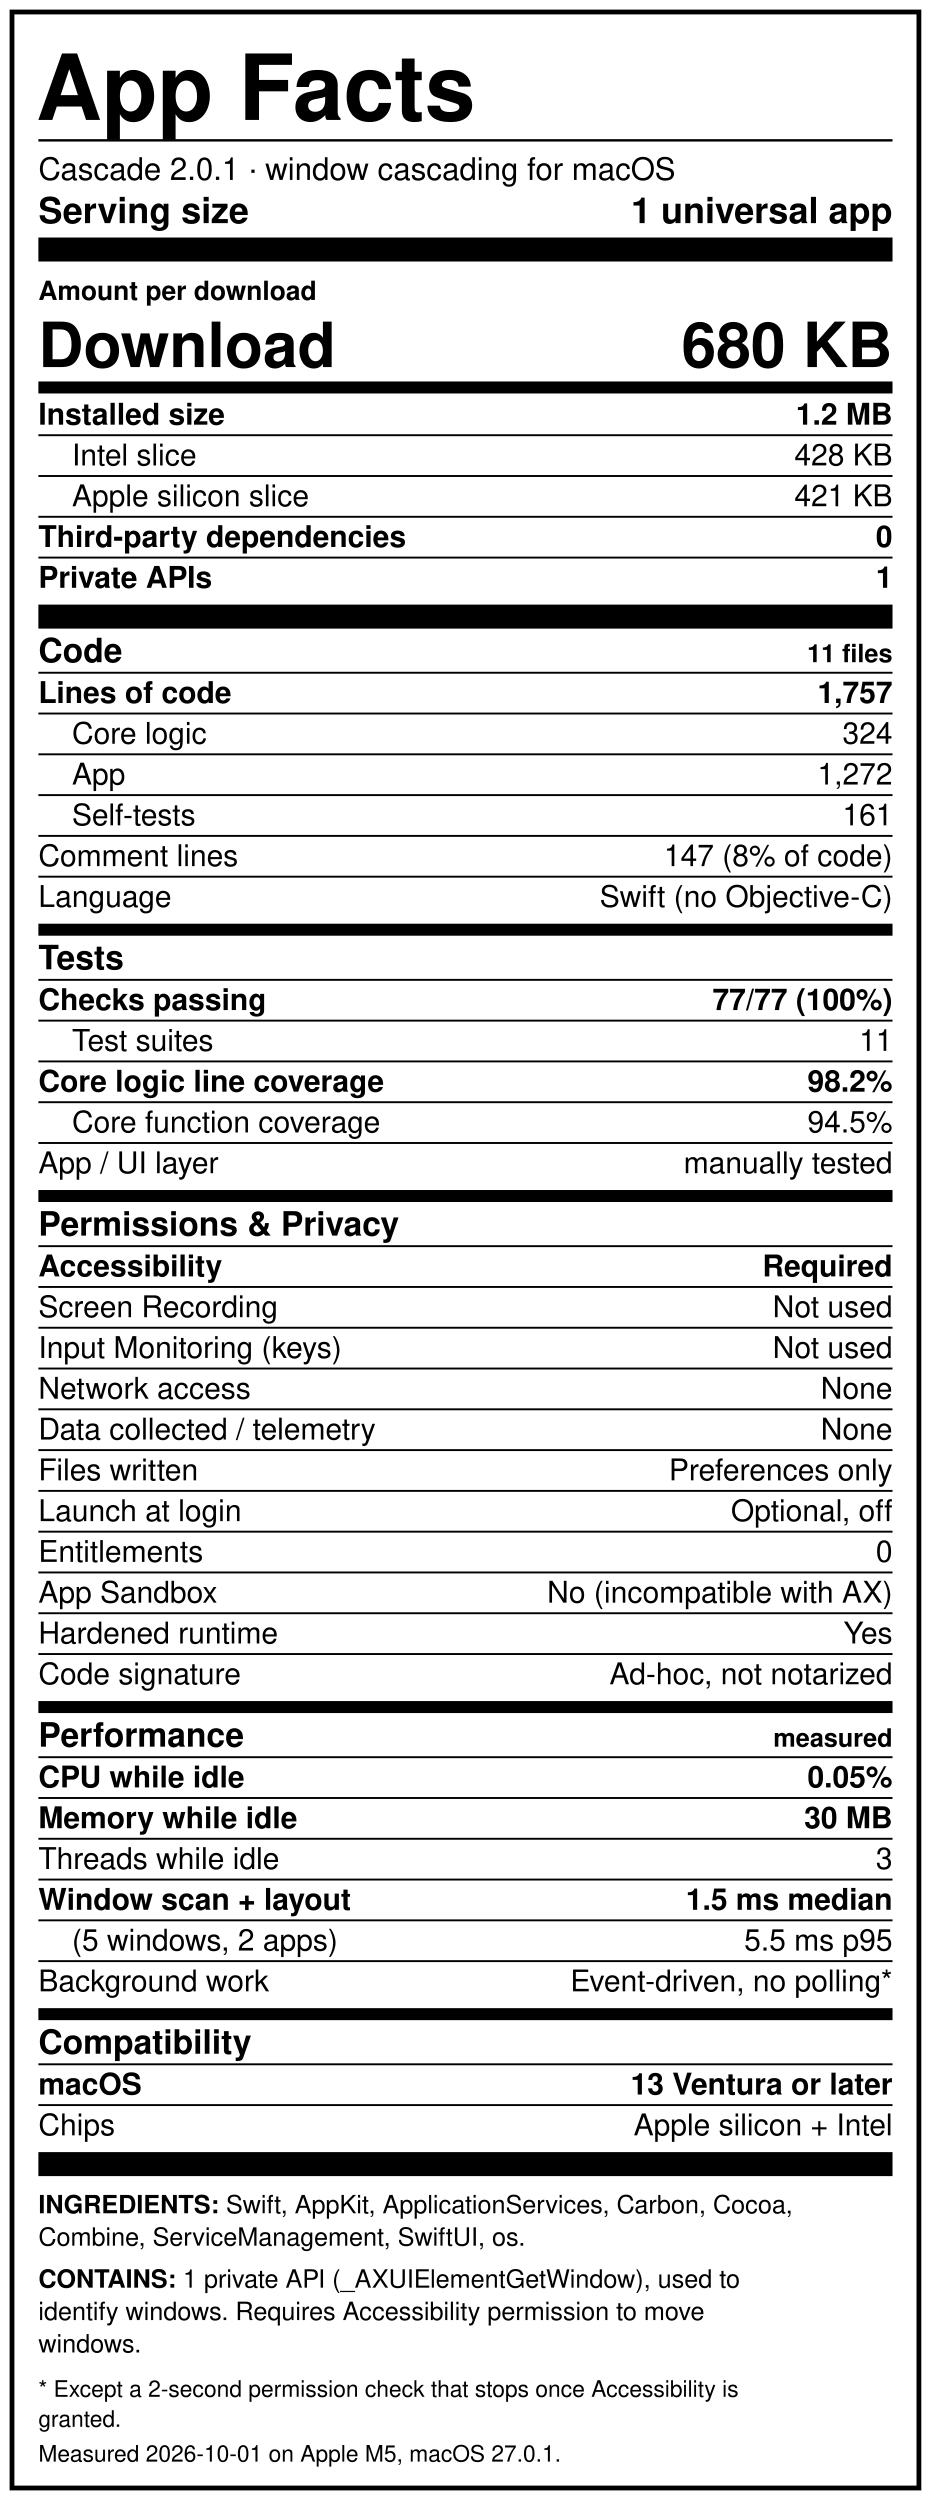
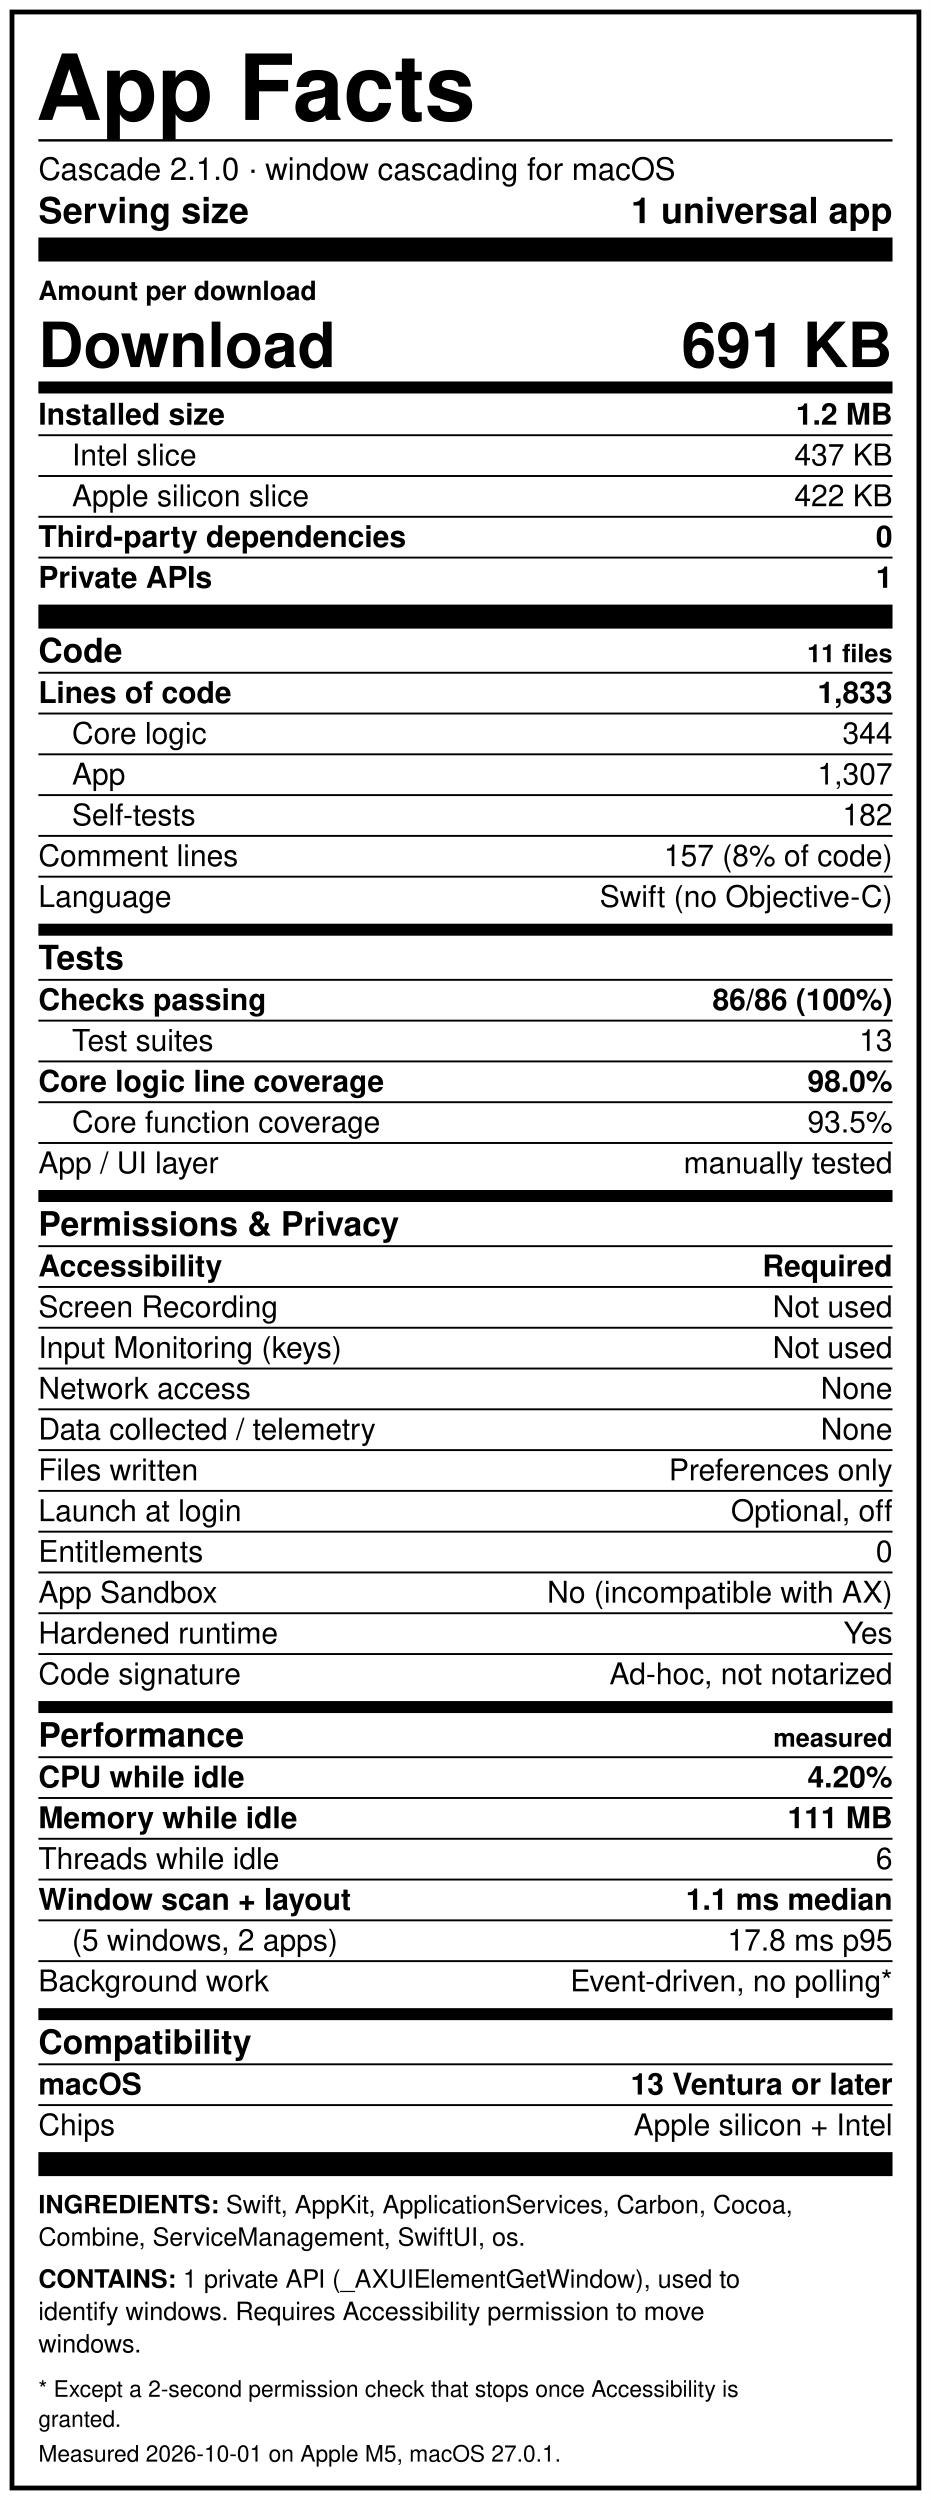
- <svg xmlns="http://www.w3.org/2000/svg" width="388" height="1042.0" viewBox="-4 -4 388 1042.0" role="img" aria-label="App Facts label for Cascade 2.0.1" font-family="Helvetica Neue, Helvetica, Arial, sans-serif" fill="#000">
+ <svg xmlns="http://www.w3.org/2000/svg" width="388" height="1042.0" viewBox="-4 -4 388 1042.0" role="img" aria-label="App Facts label for Cascade 2.1.0" font-family="Helvetica Neue, Helvetica, Arial, sans-serif" fill="#000">
  <rect x="-4" y="-4" width="388" height="1042.0" fill="#fff" />
  <rect x="1" y="1" width="378" height="1032.0" fill="none" stroke="#000" stroke-width="2" />
  <text x="11" y="46" font-size="38" font-weight="900" text-anchor="start">App Facts</text>
  <rect x="12" y="54" width="356" height="1" />
-   <text x="12" y="71" font-size="13" font-weight="400" text-anchor="start">Cascade 2.0.1 · window cascading for macOS</text>
+   <text x="12" y="71" font-size="13" font-weight="400" text-anchor="start">Cascade 2.1.0 · window cascading for macOS</text>
  <text x="12" y="89" font-size="15" font-weight="800" text-anchor="start">Serving size</text>
  <text x="368" y="89" font-size="15" font-weight="800" text-anchor="end">1 universal app</text>
  <rect x="12" y="95" width="356" height="10" />
  <text x="12" y="121" font-size="11" font-weight="800" text-anchor="start">Amount per download</text>
  <text x="12" y="149" font-size="26" font-weight="900" text-anchor="start">Download</text>
-   <text x="368" y="149" font-size="26" font-weight="900" text-anchor="end">680 KB</text>
+   <text x="368" y="149" font-size="26" font-weight="900" text-anchor="end">691 KB</text>
  <rect x="12" y="155" width="356" height="5" />
  <text x="12" y="173" font-size="12.5" font-weight="800" text-anchor="start">Installed size</text>
  <text x="368" y="173" font-size="12.5" font-weight="800" text-anchor="end">1.2 MB</text>
  <rect x="12" y="177" width="356" height="0.8" />
  <text x="26" y="190" font-size="12.5" font-weight="400" text-anchor="start">Intel slice</text>
-   <text x="368" y="190" font-size="12.5" font-weight="400" text-anchor="end">428 KB</text>
+   <text x="368" y="190" font-size="12.5" font-weight="400" text-anchor="end">437 KB</text>
  <rect x="12" y="194" width="356" height="0.8" />
  <text x="26" y="207" font-size="12.5" font-weight="400" text-anchor="start">Apple silicon slice</text>
-   <text x="368" y="207" font-size="12.5" font-weight="400" text-anchor="end">421 KB</text>
+   <text x="368" y="207" font-size="12.5" font-weight="400" text-anchor="end">422 KB</text>
  <rect x="12" y="211" width="356" height="0.8" />
  <text x="12" y="224" font-size="12.5" font-weight="800" text-anchor="start">Third-party dependencies</text>
  <text x="368" y="224" font-size="12.5" font-weight="800" text-anchor="end">0</text>
  <rect x="12" y="228" width="356" height="0.8" />
  <text x="12" y="241" font-size="12.5" font-weight="800" text-anchor="start">Private APIs</text>
  <text x="368" y="241" font-size="12.5" font-weight="800" text-anchor="end">1</text>
  <rect x="12" y="248" width="356" height="10" />
  <text x="12" y="272" font-size="14" font-weight="900" text-anchor="start">Code</text>
  <text x="368" y="272" font-size="10.5" font-weight="700" text-anchor="end">11 files</text>
  <rect x="12" y="276" width="356" height="0.8" />
  <text x="12" y="289" font-size="12.5" font-weight="800" text-anchor="start">Lines of code</text>
-   <text x="368" y="289" font-size="12.5" font-weight="800" text-anchor="end">1,757</text>
+   <text x="368" y="289" font-size="12.5" font-weight="800" text-anchor="end">1,833</text>
  <rect x="12" y="293" width="356" height="0.8" />
  <text x="26" y="306" font-size="12.5" font-weight="400" text-anchor="start">Core logic</text>
-   <text x="368" y="306" font-size="12.5" font-weight="400" text-anchor="end">324</text>
+   <text x="368" y="306" font-size="12.5" font-weight="400" text-anchor="end">344</text>
  <rect x="12" y="310" width="356" height="0.8" />
  <text x="26" y="323" font-size="12.5" font-weight="400" text-anchor="start">App</text>
-   <text x="368" y="323" font-size="12.5" font-weight="400" text-anchor="end">1,272</text>
+   <text x="368" y="323" font-size="12.5" font-weight="400" text-anchor="end">1,307</text>
  <rect x="12" y="327" width="356" height="0.8" />
  <text x="26" y="340" font-size="12.5" font-weight="400" text-anchor="start">Self-tests</text>
-   <text x="368" y="340" font-size="12.5" font-weight="400" text-anchor="end">161</text>
+   <text x="368" y="340" font-size="12.5" font-weight="400" text-anchor="end">182</text>
  <rect x="12" y="344" width="356" height="0.8" />
  <text x="12" y="357" font-size="12.5" font-weight="400" text-anchor="start">Comment lines</text>
-   <text x="368" y="357" font-size="12.5" font-weight="400" text-anchor="end">147  (8% of code)</text>
+   <text x="368" y="357" font-size="12.5" font-weight="400" text-anchor="end">157  (8% of code)</text>
  <rect x="12" y="361" width="356" height="0.8" />
  <text x="12" y="374" font-size="12.5" font-weight="400" text-anchor="start">Language</text>
  <text x="368" y="374" font-size="12.5" font-weight="400" text-anchor="end">Swift (no Objective-C)</text>
  <rect x="12" y="381" width="356" height="5" />
  <text x="12" y="400" font-size="14" font-weight="900" text-anchor="start">Tests</text>
  <rect x="12" y="404" width="356" height="0.8" />
  <text x="12" y="417" font-size="12.5" font-weight="800" text-anchor="start">Checks passing</text>
-   <text x="368" y="417" font-size="12.5" font-weight="800" text-anchor="end">77/77  (100%)</text>
+   <text x="368" y="417" font-size="12.5" font-weight="800" text-anchor="end">86/86  (100%)</text>
  <rect x="12" y="421" width="356" height="0.8" />
  <text x="26" y="434" font-size="12.5" font-weight="400" text-anchor="start">Test suites</text>
-   <text x="368" y="434" font-size="12.5" font-weight="400" text-anchor="end">11</text>
+   <text x="368" y="434" font-size="12.5" font-weight="400" text-anchor="end">13</text>
  <rect x="12" y="438" width="356" height="0.8" />
  <text x="12" y="451" font-size="12.5" font-weight="800" text-anchor="start">Core logic line coverage</text>
-   <text x="368" y="451" font-size="12.5" font-weight="800" text-anchor="end">98.2%</text>
+   <text x="368" y="451" font-size="12.5" font-weight="800" text-anchor="end">98.0%</text>
  <rect x="12" y="455" width="356" height="0.8" />
  <text x="26" y="468" font-size="12.5" font-weight="400" text-anchor="start">Core function coverage</text>
-   <text x="368" y="468" font-size="12.5" font-weight="400" text-anchor="end">94.5%</text>
+   <text x="368" y="468" font-size="12.5" font-weight="400" text-anchor="end">93.5%</text>
  <rect x="12" y="472" width="356" height="0.8" />
  <text x="12" y="485" font-size="12.5" font-weight="400" text-anchor="start">App / UI layer</text>
  <text x="368" y="485" font-size="12.5" font-weight="400" text-anchor="end">manually tested</text>
  <rect x="12" y="492" width="356" height="5" />
  <text x="12" y="511" font-size="14" font-weight="900" text-anchor="start">Permissions &amp; Privacy</text>
  <rect x="12" y="515" width="356" height="0.8" />
  <text x="12" y="528" font-size="12.5" font-weight="800" text-anchor="start">Accessibility</text>
  <text x="368" y="528" font-size="12.5" font-weight="800" text-anchor="end">Required</text>
  <rect x="12" y="532" width="356" height="0.8" />
  <text x="12" y="545" font-size="12.5" font-weight="400" text-anchor="start">Screen Recording</text>
  <text x="368" y="545" font-size="12.5" font-weight="400" text-anchor="end">Not used</text>
  <rect x="12" y="549" width="356" height="0.8" />
  <text x="12" y="562" font-size="12.5" font-weight="400" text-anchor="start">Input Monitoring (keys)</text>
  <text x="368" y="562" font-size="12.5" font-weight="400" text-anchor="end">Not used</text>
  <rect x="12" y="566" width="356" height="0.8" />
  <text x="12" y="579" font-size="12.5" font-weight="400" text-anchor="start">Network access</text>
  <text x="368" y="579" font-size="12.5" font-weight="400" text-anchor="end">None</text>
  <rect x="12" y="583" width="356" height="0.8" />
  <text x="12" y="596" font-size="12.5" font-weight="400" text-anchor="start">Data collected / telemetry</text>
  <text x="368" y="596" font-size="12.5" font-weight="400" text-anchor="end">None</text>
  <rect x="12" y="600" width="356" height="0.8" />
  <text x="12" y="613" font-size="12.5" font-weight="400" text-anchor="start">Files written</text>
  <text x="368" y="613" font-size="12.5" font-weight="400" text-anchor="end">Preferences only</text>
  <rect x="12" y="617" width="356" height="0.8" />
  <text x="12" y="630" font-size="12.5" font-weight="400" text-anchor="start">Launch at login</text>
  <text x="368" y="630" font-size="12.5" font-weight="400" text-anchor="end">Optional, off</text>
  <rect x="12" y="634" width="356" height="0.8" />
  <text x="12" y="647" font-size="12.5" font-weight="400" text-anchor="start">Entitlements</text>
  <text x="368" y="647" font-size="12.5" font-weight="400" text-anchor="end">0</text>
  <rect x="12" y="651" width="356" height="0.8" />
  <text x="12" y="664" font-size="12.5" font-weight="400" text-anchor="start">App Sandbox</text>
  <text x="368" y="664" font-size="12.5" font-weight="400" text-anchor="end">No (incompatible with AX)</text>
  <rect x="12" y="668" width="356" height="0.8" />
  <text x="12" y="681" font-size="12.5" font-weight="400" text-anchor="start">Hardened runtime</text>
  <text x="368" y="681" font-size="12.5" font-weight="400" text-anchor="end">Yes</text>
  <rect x="12" y="685" width="356" height="0.8" />
  <text x="12" y="698" font-size="12.5" font-weight="400" text-anchor="start">Code signature</text>
  <text x="368" y="698" font-size="12.5" font-weight="400" text-anchor="end">Ad-hoc, not notarized</text>
  <rect x="12" y="705" width="356" height="5" />
  <text x="12" y="724" font-size="14" font-weight="900" text-anchor="start">Performance</text>
  <text x="368" y="724" font-size="10.5" font-weight="700" text-anchor="end">measured</text>
  <rect x="12" y="728" width="356" height="0.8" />
  <text x="12" y="741" font-size="12.5" font-weight="800" text-anchor="start">CPU while idle</text>
-   <text x="368" y="741" font-size="12.5" font-weight="800" text-anchor="end">0.05%</text>
+   <text x="368" y="741" font-size="12.5" font-weight="800" text-anchor="end">4.20%</text>
  <rect x="12" y="745" width="356" height="0.8" />
  <text x="12" y="758" font-size="12.5" font-weight="800" text-anchor="start">Memory while idle</text>
-   <text x="368" y="758" font-size="12.5" font-weight="800" text-anchor="end">30 MB</text>
+   <text x="368" y="758" font-size="12.5" font-weight="800" text-anchor="end">111 MB</text>
  <rect x="12" y="762" width="356" height="0.8" />
  <text x="12" y="775" font-size="12.5" font-weight="400" text-anchor="start">Threads while idle</text>
-   <text x="368" y="775" font-size="12.5" font-weight="400" text-anchor="end">3</text>
+   <text x="368" y="775" font-size="12.5" font-weight="400" text-anchor="end">6</text>
  <rect x="12" y="779" width="356" height="0.8" />
  <text x="12" y="792" font-size="12.5" font-weight="800" text-anchor="start">Window scan + layout</text>
-   <text x="368" y="792" font-size="12.5" font-weight="800" text-anchor="end">1.5 ms median</text>
+   <text x="368" y="792" font-size="12.5" font-weight="800" text-anchor="end">1.1 ms median</text>
  <rect x="12" y="796" width="356" height="0.8" />
  <text x="26" y="809" font-size="12.5" font-weight="400" text-anchor="start">(5 windows, 2 apps)</text>
-   <text x="368" y="809" font-size="12.5" font-weight="400" text-anchor="end">5.5 ms p95</text>
+   <text x="368" y="809" font-size="12.5" font-weight="400" text-anchor="end">17.8 ms p95</text>
  <rect x="12" y="813" width="356" height="0.8" />
  <text x="12" y="826" font-size="12.5" font-weight="400" text-anchor="start">Background work</text>
  <text x="368" y="826" font-size="12.5" font-weight="400" text-anchor="end">Event-driven, no polling*</text>
  <rect x="12" y="833" width="356" height="5" />
  <text x="12" y="852" font-size="14" font-weight="900" text-anchor="start">Compatibility</text>
  <rect x="12" y="856" width="356" height="0.8" />
  <text x="12" y="869" font-size="12.5" font-weight="800" text-anchor="start">macOS</text>
  <text x="368" y="869" font-size="12.5" font-weight="800" text-anchor="end">13 Ventura or later</text>
  <rect x="12" y="873" width="356" height="0.8" />
  <text x="12" y="886" font-size="12.5" font-weight="400" text-anchor="start">Chips</text>
  <text x="368" y="886" font-size="12.5" font-weight="400" text-anchor="end">Apple silicon + Intel</text>
  <rect x="12" y="893" width="356" height="10" />
  <text x="12" y="918.5" font-size="10.5">
    <tspan font-weight="800">INGREDIENTS:</tspan> Swift, AppKit, ApplicationServices, Carbon, Cocoa,</text>
  <text x="12" y="932.0" font-size="10.5" font-weight="400" text-anchor="start">Combine, ServiceManagement, SwiftUI, os.</text>
  <text x="12" y="949.5" font-size="10.5">
    <tspan font-weight="800">CONTAINS:</tspan> 1 private API (_AXUIElementGetWindow), used to</text>
  <text x="12" y="963.0" font-size="10.5" font-weight="400" text-anchor="start">identify windows. Requires Accessibility permission to move</text>
  <text x="12" y="976.5" font-size="10.5" font-weight="400" text-anchor="start">windows.</text>
  <text x="12" y="995.0" font-size="9.5" font-weight="400" text-anchor="start">* Except a 2-second permission check that stops once Accessibility is</text>
  <text x="12" y="1007.5" font-size="9.5" font-weight="400" text-anchor="start">granted.</text>
  <text x="12" y="1022.0" font-size="9.5" font-weight="400" text-anchor="start">Measured 2026-10-01 on Apple M5, macOS 27.0.1.</text>
</svg>
